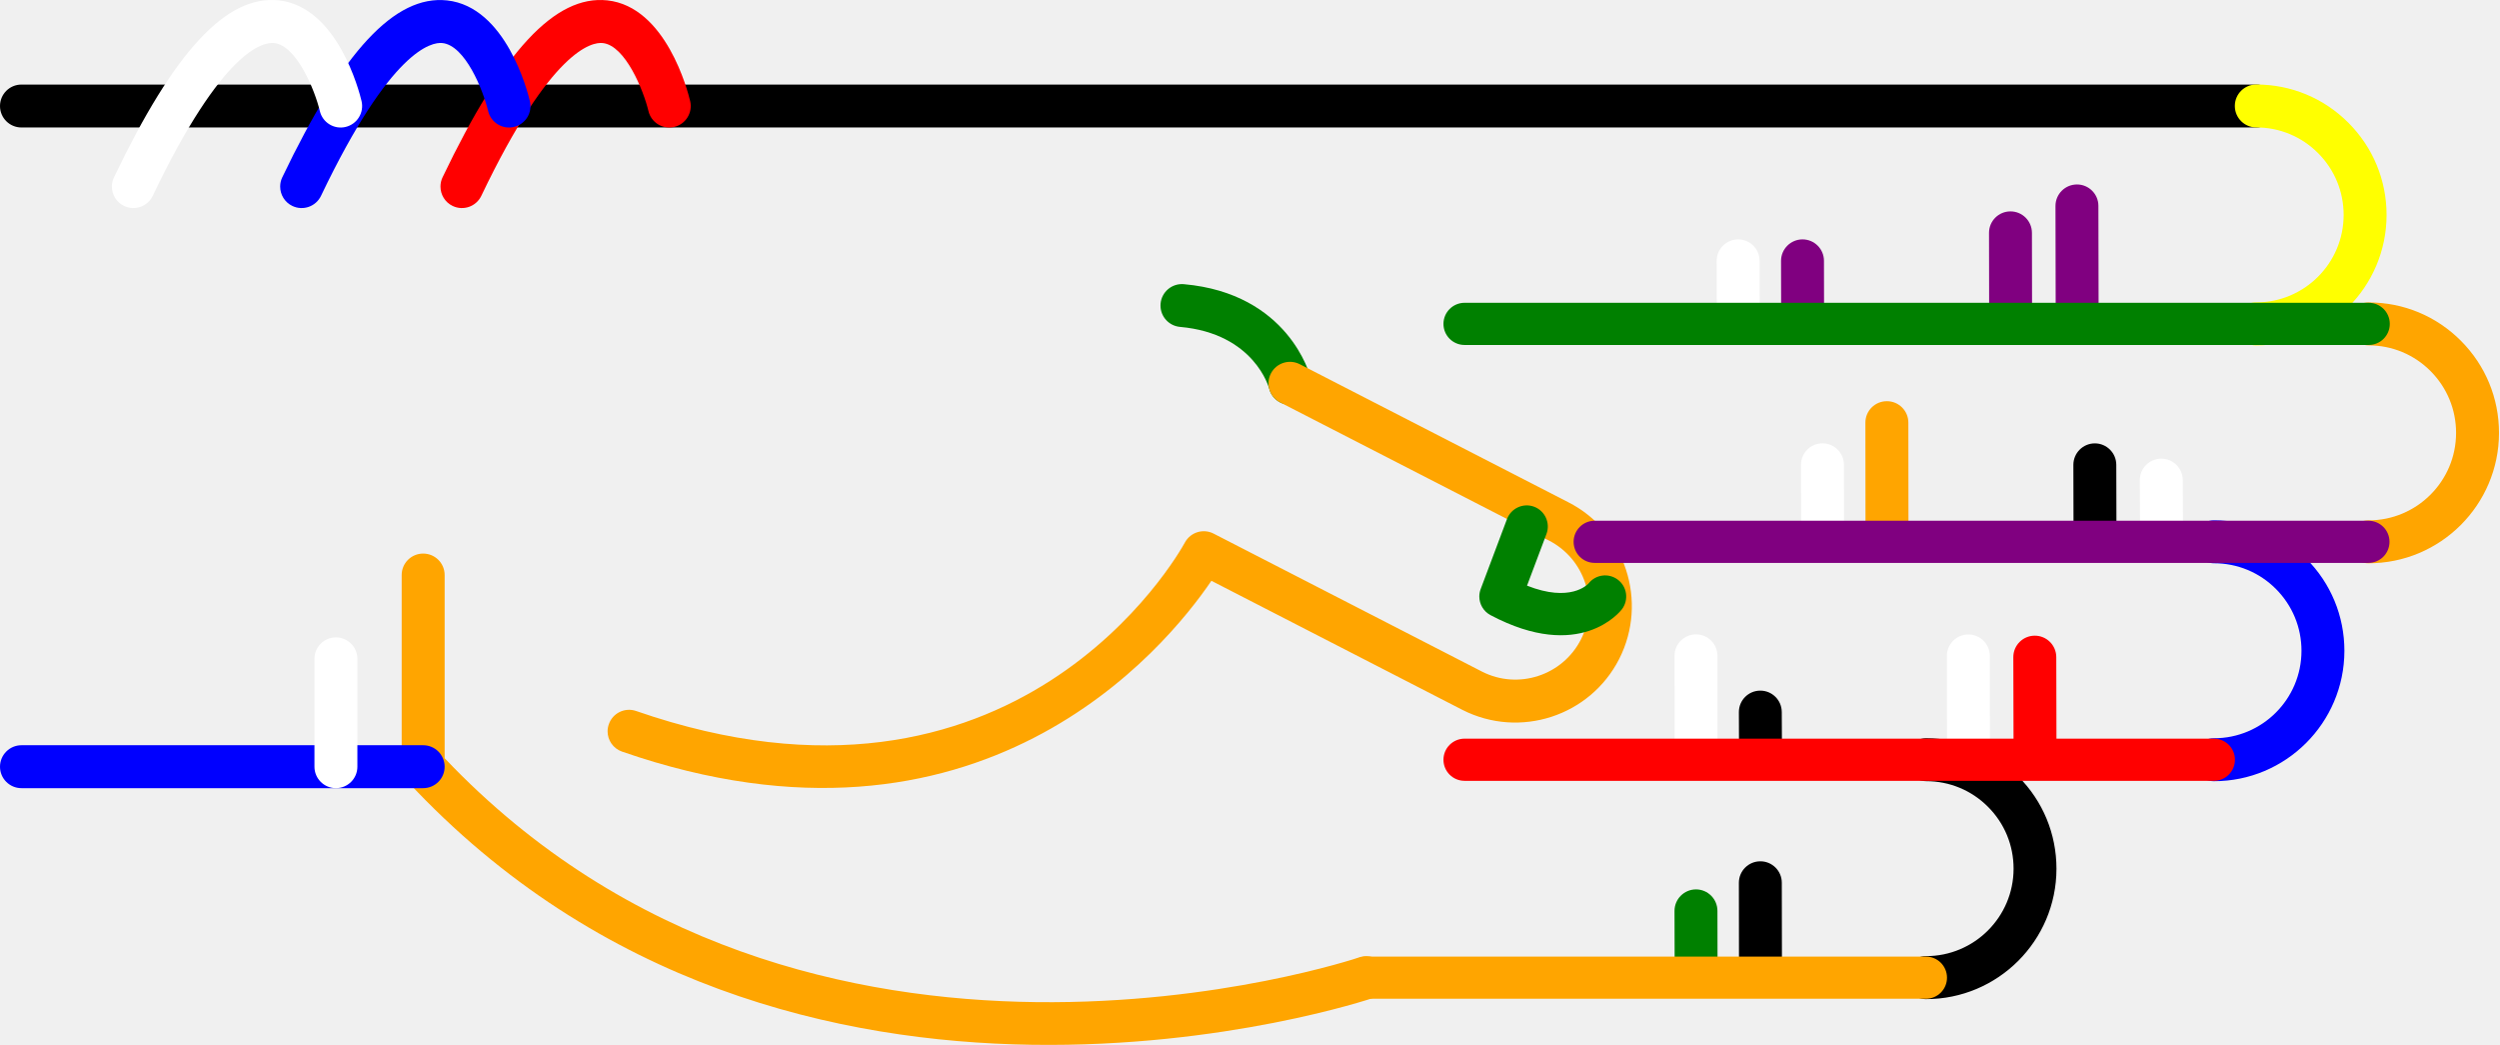
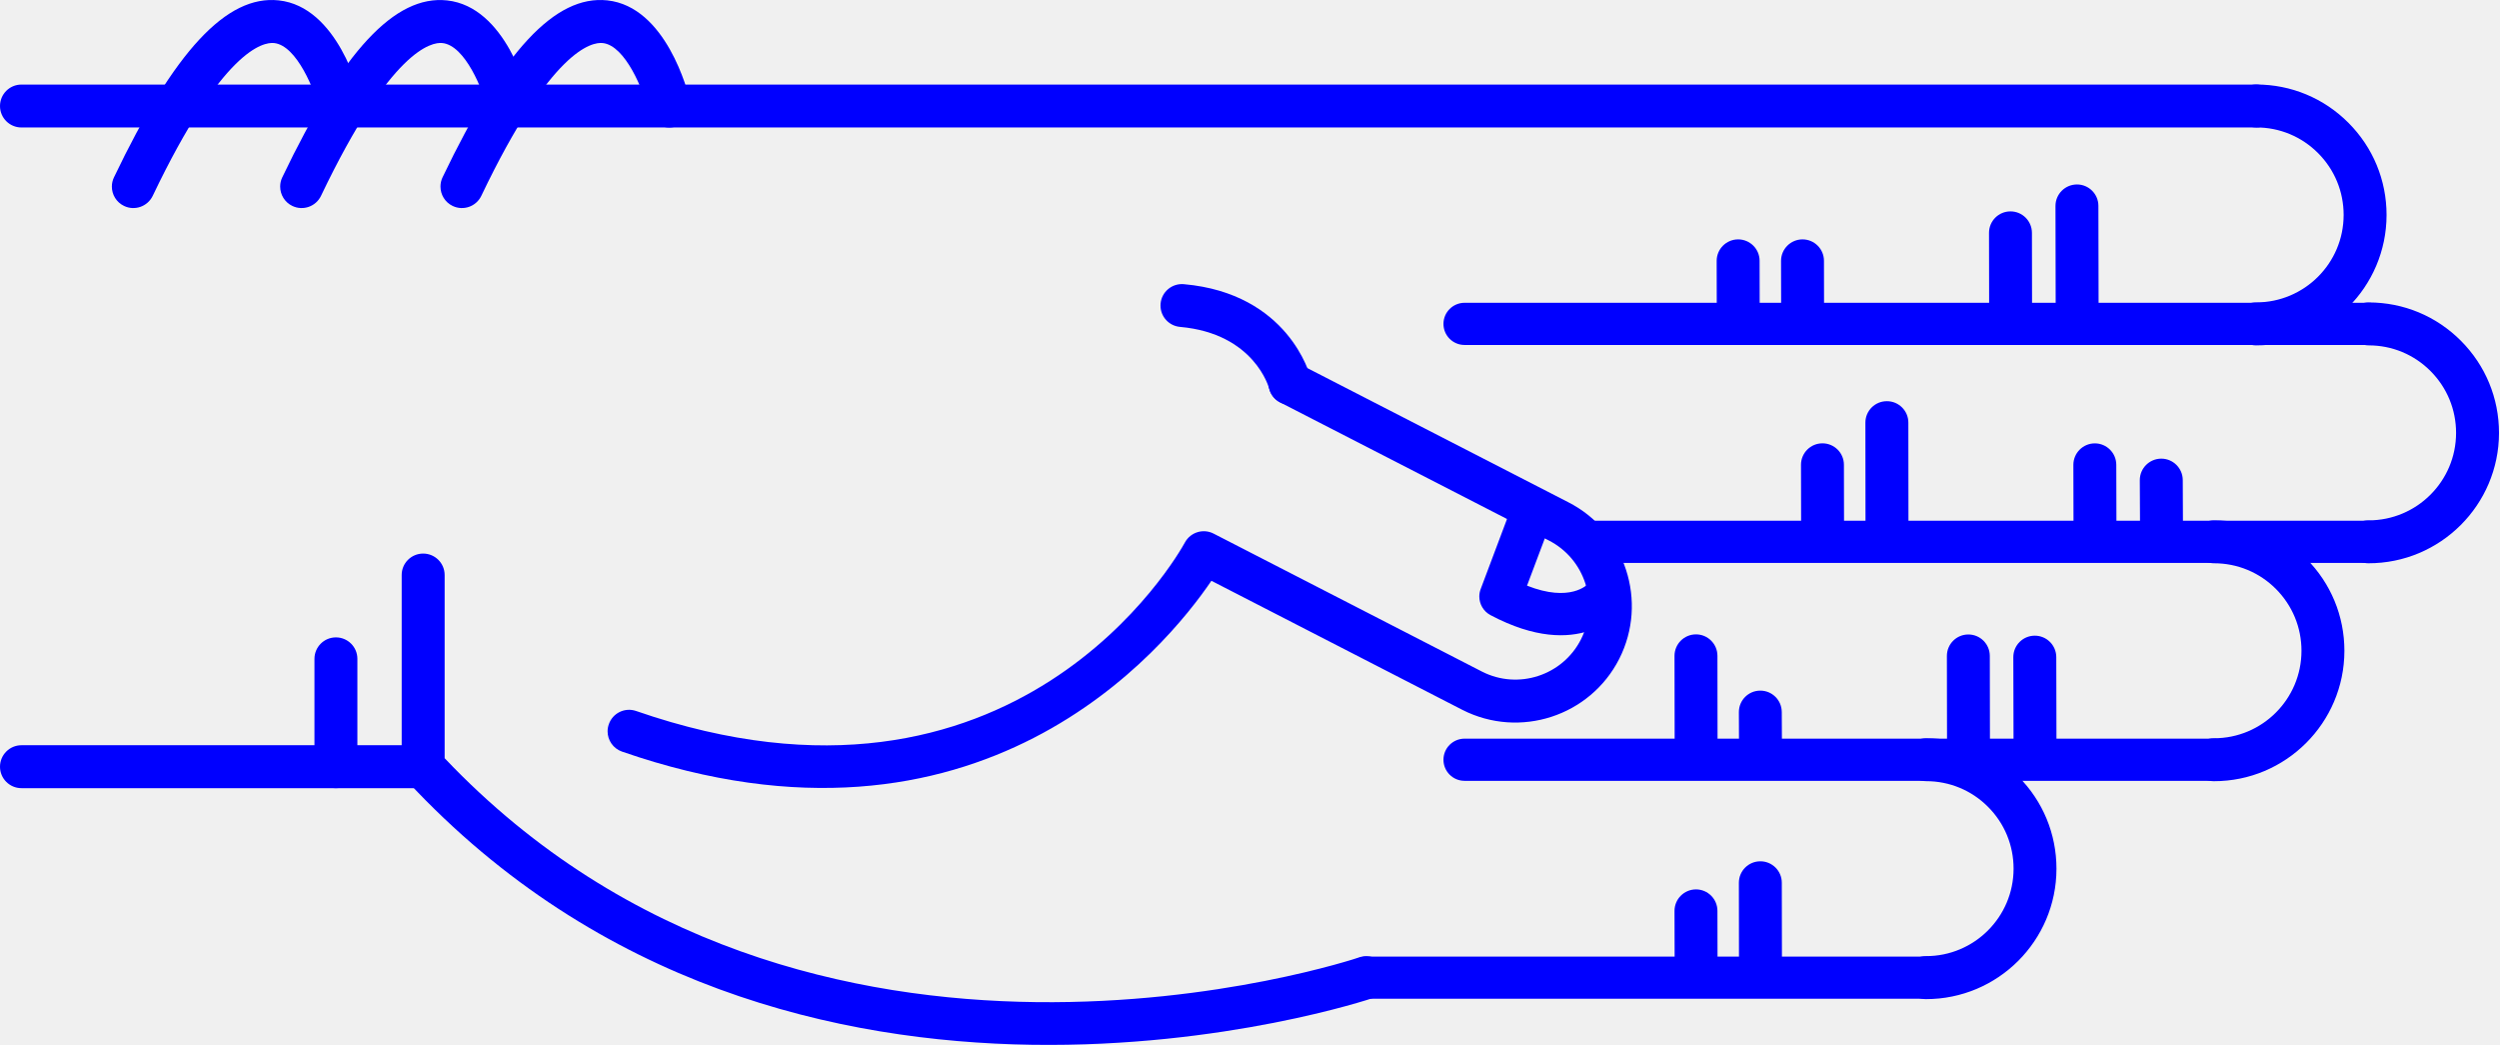
<svg xmlns="http://www.w3.org/2000/svg" version="1.1" x="0px" y="0px" viewBox="0 0 68.876 28.788" enable-background="new 0 0 100 100" xml:space="preserve" id="svg2" width="68.876" height="28.788">
  <defs id="defs70" />
  <g id="g3400" transform="matrix(0,-1,-1,0,95,61.63029)">
-     <path id="path4" d="m 45.789,83.929 -5.282,0 c -0.149,0 -0.293,-0.057 -0.403,-0.159 -11.343,-10.555 -6.022,-26.458 -5.968,-26.617 0.106,-0.308 0.443,-0.471 0.752,-0.366 0.309,0.107 0.473,0.443 0.366,0.752 -0.052,0.151 -5.064,15.182 5.487,25.206 l 5.047,0 c 0.327,0 0.591,0.265 0.591,0.592 0,0.327 -0.264,0.592 -0.59,0.592 z" style="fill:orange" />
-     <path id="path6" d="m 53.212,63.015 c -0.303,0 -0.561,-0.232 -0.588,-0.539 -0.183,-2.053 -1.684,-2.452 -1.699,-2.456 -0.317,-0.079 -0.509,-0.4 -0.43,-0.717 0.08,-0.317 0.399,-0.51 0.717,-0.43 0.096,0.023 2.333,0.617 2.589,3.498 0.029,0.326 -0.211,0.613 -0.537,0.642 -0.016,0.001 -0.034,0.002 -0.052,0.002 z" style="fill:green" />
-     <path id="path8" d="m 58.709,95 c -0.327,0 -0.591,-0.265 -0.591,-0.591 l 0,-61.595 c 0,-0.327 0.265,-0.592 0.591,-0.592 0.326,0 0.591,0.265 0.591,0.592 l 0,61.595 C 59.301,94.735 59.036,95 58.709,95 Z" style="fill:black" />
+     <path id="path4" d="m 45.789,83.929 -5.282,0 c -0.149,0 -0.293,-0.057 -0.403,-0.159 -11.343,-10.555 -6.022,-26.458 -5.968,-26.617 0.106,-0.308 0.443,-0.471 0.752,-0.366 0.309,0.107 0.473,0.443 0.366,0.752 -0.052,0.151 -5.064,15.182 5.487,25.206 l 5.047,0 c 0.327,0 0.591,0.265 0.591,0.592 0,0.327 -0.264,0.592 -0.59,0.592 z" style="fill:blue" />
+     <path id="path6" d="m 53.212,63.015 c -0.303,0 -0.561,-0.232 -0.588,-0.539 -0.183,-2.053 -1.684,-2.452 -1.699,-2.456 -0.317,-0.079 -0.509,-0.4 -0.43,-0.717 0.08,-0.317 0.399,-0.51 0.717,-0.43 0.096,0.023 2.333,0.617 2.589,3.498 0.029,0.326 -0.211,0.613 -0.537,0.642 -0.016,0.001 -0.034,0.002 -0.052,0.002 z" style="fill:blue" />
+     <path id="path8" d="m 58.709,95 c -0.327,0 -0.591,-0.265 -0.591,-0.591 l 0,-61.595 c 0,-0.327 0.265,-0.592 0.591,-0.592 0.326,0 0.591,0.265 0.591,0.592 l 0,61.595 C 59.301,94.735 59.036,95 58.709,95 Z" style="fill:blue" />
    <path id="path10" d="m 40.507,95 c -0.326,0 -0.591,-0.265 -0.591,-0.591 l 0,-11.072 c 0,-0.327 0.265,-0.592 0.591,-0.592 0.327,0 0.592,0.265 0.592,0.592 l 0,11.072 c 0,0.326 -0.266,0.591 -0.592,0.591 z" style="fill:blue" />
-     <path id="path12" d="m 43.479,86.333 -2.972,0 c -0.326,0 -0.591,-0.265 -0.591,-0.591 0,-0.327 0.265,-0.592 0.591,-0.592 l 2.972,0 c 0.327,0 0.591,0.265 0.591,0.592 0,0.326 -0.265,0.591 -0.591,0.591 z" style="fill:white" />
-     <path id="path14" d="m 56.49,82.86 c -0.221,0 -0.433,-0.124 -0.534,-0.336 -0.141,-0.295 -0.016,-0.648 0.278,-0.789 4.032,-1.927 4.242,-3.049 4.21,-3.347 -0.066,-0.625 -1.314,-1.127 -1.873,-1.26 -0.317,-0.075 -0.514,-0.395 -0.438,-0.712 0.076,-0.317 0.395,-0.513 0.712,-0.438 0.266,0.063 2.603,0.665 2.775,2.285 0.153,1.434 -1.396,2.876 -4.876,4.54 -0.081,0.039 -0.168,0.057 -0.254,0.057 z" style="fill:red" />
+     <path id="path12" d="m 43.479,86.333 -2.972,0 c -0.326,0 -0.591,-0.265 -0.591,-0.591 0,-0.327 0.265,-0.592 0.591,-0.592 l 2.972,0 c 0.327,0 0.591,0.265 0.591,0.592 0,0.326 -0.265,0.591 -0.591,0.591 z" style="fill:blue" />
+     <path id="path14" d="m 56.49,82.86 c -0.221,0 -0.433,-0.124 -0.534,-0.336 -0.141,-0.295 -0.016,-0.648 0.278,-0.789 4.032,-1.927 4.242,-3.049 4.21,-3.347 -0.066,-0.625 -1.314,-1.127 -1.873,-1.26 -0.317,-0.075 -0.514,-0.395 -0.438,-0.712 0.076,-0.317 0.395,-0.513 0.712,-0.438 0.266,0.063 2.603,0.665 2.775,2.285 0.153,1.434 -1.396,2.876 -4.876,4.54 -0.081,0.039 -0.168,0.057 -0.254,0.057 z" style="fill:blue" />
    <path id="path16" d="m 56.49,87.278 c -0.221,0 -0.433,-0.124 -0.534,-0.336 -0.141,-0.295 -0.016,-0.648 0.278,-0.789 4.031,-1.927 4.242,-3.048 4.21,-3.346 -0.066,-0.627 -1.291,-1.121 -1.874,-1.261 -0.317,-0.076 -0.513,-0.396 -0.437,-0.713 0.076,-0.317 0.394,-0.514 0.711,-0.437 0.266,0.062 2.603,0.664 2.775,2.285 0.153,1.434 -1.396,2.876 -4.876,4.54 -0.08,0.039 -0.167,0.057 -0.253,0.057 z" style="fill:blue" />
-     <path id="path18" d="m 56.49,91.917 c -0.221,0 -0.433,-0.124 -0.534,-0.337 -0.141,-0.294 -0.016,-0.647 0.278,-0.789 4.032,-1.927 4.242,-3.048 4.21,-3.346 -0.066,-0.626 -1.314,-1.127 -1.873,-1.26 -0.317,-0.075 -0.514,-0.394 -0.438,-0.711 0.076,-0.318 0.395,-0.514 0.712,-0.439 0.266,0.063 2.603,0.664 2.775,2.285 0.153,1.433 -1.396,2.875 -4.876,4.539 -0.081,0.039 -0.168,0.058 -0.254,0.058 z" style="fill:white" />
-     <path id="path20" d="m 41.482,78.254 c -0.245,0 -0.474,-0.154 -0.559,-0.398 -3.417,-9.857 2.855,-14.986 4.706,-16.244 l -3.557,-6.92 c -0.803,-1.581 -0.172,-3.517 1.405,-4.32 1.579,-0.801 3.514,-0.172 4.317,1.405 l 3.802,7.399 c 0.149,0.291 0.035,0.647 -0.256,0.797 -0.291,0.148 -0.647,0.034 -0.796,-0.255 l -3.802,-7.402 c -0.508,-0.998 -1.731,-1.396 -2.728,-0.889 -0.996,0.506 -1.394,1.73 -0.887,2.726 l 3.802,7.398 c 0.147,0.286 0.039,0.637 -0.244,0.791 -0.338,0.185 -8.27,4.663 -4.643,15.126 0.107,0.309 -0.057,0.646 -0.365,0.752 -0.066,0.023 -0.131,0.034 -0.195,0.034 z" style="fill:orange" />
-     <path id="path22" d="m 45.197,54.228 c -0.21,0 -0.411,-0.114 -0.514,-0.309 -1.308,-2.467 0.102,-3.576 0.162,-3.622 0.256,-0.193 0.62,-0.144 0.814,0.112 0.191,0.252 0.146,0.609 -0.1,0.805 -0.041,0.036 -0.534,0.51 -0.064,1.699 l 1.425,-0.536 c 0.299,-0.113 0.635,0.039 0.749,0.339 0.113,0.3 -0.039,0.635 -0.339,0.749 l -1.928,0.725 c -0.068,0.026 -0.137,0.038 -0.205,0.038 z" style="fill:green" />
-     <path id="path24" d="m 46.703,30.314 c -0.326,0 -0.591,-0.265 -0.591,-0.591 -0.003,-1.981 1.607,-3.596 3.588,-3.599 10e-4,0 0.003,0 0.004,0 0.958,0 1.859,0.373 2.538,1.05 0.68,0.678 1.055,1.58 1.056,2.54 0,0.327 -0.264,0.592 -0.591,0.592 l 0,0 c -0.327,0 -0.591,-0.264 -0.592,-0.591 0,-0.644 -0.252,-1.249 -0.708,-1.704 -0.456,-0.454 -1.06,-0.704 -1.703,-0.704 -10e-4,0 -10e-4,0 -0.003,0 -1.329,0.001 -2.409,1.084 -2.407,2.414 0.001,0.327 -0.264,0.592 -0.591,0.593 0,0 0,0 0,0 z" style="fill:orange" />
-     <path id="path26" d="m 52.707,33.413 c -0.326,0 -0.591,-0.265 -0.592,-0.591 -0.003,-1.981 1.607,-3.596 3.589,-3.599 10e-4,0 0.003,0 0.004,0 0.958,0 1.859,0.373 2.538,1.05 0.68,0.678 1.055,1.58 1.056,2.54 0,0.327 -0.264,0.592 -0.591,0.592 0,0 0,0 0,0 -0.327,0 -0.591,-0.264 -0.592,-0.591 0,-0.644 -0.252,-1.249 -0.708,-1.704 -0.455,-0.454 -1.06,-0.704 -1.702,-0.704 -0.001,0 -0.002,0 -0.003,0 -1.329,0.001 -2.409,1.084 -2.407,2.414 -10e-4,0.327 -0.265,0.592 -0.592,0.593 l 0,0 z" style="fill:yellow" />
+     <path id="path18" d="m 56.49,91.917 c -0.221,0 -0.433,-0.124 -0.534,-0.337 -0.141,-0.294 -0.016,-0.647 0.278,-0.789 4.032,-1.927 4.242,-3.048 4.21,-3.346 -0.066,-0.626 -1.314,-1.127 -1.873,-1.26 -0.317,-0.075 -0.514,-0.394 -0.438,-0.711 0.076,-0.318 0.395,-0.514 0.712,-0.439 0.266,0.063 2.603,0.664 2.775,2.285 0.153,1.433 -1.396,2.875 -4.876,4.539 -0.081,0.039 -0.168,0.058 -0.254,0.058 z" style="fill:blue" />
+     <path id="path20" d="m 41.482,78.254 c -0.245,0 -0.474,-0.154 -0.559,-0.398 -3.417,-9.857 2.855,-14.986 4.706,-16.244 l -3.557,-6.92 c -0.803,-1.581 -0.172,-3.517 1.405,-4.32 1.579,-0.801 3.514,-0.172 4.317,1.405 l 3.802,7.399 c 0.149,0.291 0.035,0.647 -0.256,0.797 -0.291,0.148 -0.647,0.034 -0.796,-0.255 l -3.802,-7.402 c -0.508,-0.998 -1.731,-1.396 -2.728,-0.889 -0.996,0.506 -1.394,1.73 -0.887,2.726 l 3.802,7.398 c 0.147,0.286 0.039,0.637 -0.244,0.791 -0.338,0.185 -8.27,4.663 -4.643,15.126 0.107,0.309 -0.057,0.646 -0.365,0.752 -0.066,0.023 -0.131,0.034 -0.195,0.034 z" style="fill:blue" />
+     <path id="path22" d="m 45.197,54.228 c -0.21,0 -0.411,-0.114 -0.514,-0.309 -1.308,-2.467 0.102,-3.576 0.162,-3.622 0.256,-0.193 0.62,-0.144 0.814,0.112 0.191,0.252 0.146,0.609 -0.1,0.805 -0.041,0.036 -0.534,0.51 -0.064,1.699 l 1.425,-0.536 c 0.299,-0.113 0.635,0.039 0.749,0.339 0.113,0.3 -0.039,0.635 -0.339,0.749 l -1.928,0.725 c -0.068,0.026 -0.137,0.038 -0.205,0.038 z" style="fill:blue" />
+     <path id="path24" d="m 46.703,30.314 c -0.326,0 -0.591,-0.265 -0.591,-0.591 -0.003,-1.981 1.607,-3.596 3.588,-3.599 10e-4,0 0.003,0 0.004,0 0.958,0 1.859,0.373 2.538,1.05 0.68,0.678 1.055,1.58 1.056,2.54 0,0.327 -0.264,0.592 -0.591,0.592 l 0,0 c -0.327,0 -0.591,-0.264 -0.592,-0.591 0,-0.644 -0.252,-1.249 -0.708,-1.704 -0.456,-0.454 -1.06,-0.704 -1.703,-0.704 -10e-4,0 -10e-4,0 -0.003,0 -1.329,0.001 -2.409,1.084 -2.407,2.414 0.001,0.327 -0.264,0.592 -0.591,0.593 0,0 0,0 0,0 z" style="fill:blue" />
+     <path id="path26" d="m 52.707,33.413 c -0.326,0 -0.591,-0.265 -0.592,-0.591 -0.003,-1.981 1.607,-3.596 3.589,-3.599 10e-4,0 0.003,0 0.004,0 0.958,0 1.859,0.373 2.538,1.05 0.68,0.678 1.055,1.58 1.056,2.54 0,0.327 -0.264,0.592 -0.591,0.592 0,0 0,0 0,0 -0.327,0 -0.591,-0.264 -0.592,-0.591 0,-0.644 -0.252,-1.249 -0.708,-1.704 -0.455,-0.454 -1.06,-0.704 -1.702,-0.704 -0.001,0 -0.002,0 -0.003,0 -1.329,0.001 -2.409,1.084 -2.407,2.414 -10e-4,0.327 -0.265,0.592 -0.592,0.593 l 0,0 z" style="fill:blue" />
    <path id="path28" d="m 40.699,34.575 c -0.327,0 -0.591,-0.265 -0.591,-0.591 -0.003,-1.981 1.607,-3.596 3.588,-3.599 0.001,0 0.003,0 0.004,0 0.958,0 1.859,0.373 2.538,1.05 0.68,0.678 1.055,1.58 1.056,2.54 0.001,0.327 -0.264,0.592 -0.59,0.592 0,0 -10e-4,0 -10e-4,0 -0.326,0 -0.591,-0.265 -0.591,-0.591 -0.001,-0.644 -0.252,-1.249 -0.708,-1.704 -0.456,-0.454 -1.06,-0.704 -1.703,-0.704 -10e-4,0 -0.002,0 -0.003,0 -1.329,10e-4 -2.409,1.084 -2.407,2.414 0,0.327 -0.265,0.592 -0.592,0.593 l 0,0 z" style="fill:blue" />
-     <path id="path30" d="m 34.695,42.51 c -0.326,0 -0.591,-0.265 -0.591,-0.591 -0.002,-1.981 1.607,-3.595 3.589,-3.598 0.001,0 0.003,0 0.004,0 0.958,0 1.859,0.373 2.538,1.049 0.68,0.678 1.055,1.58 1.056,2.54 0,0.327 -0.264,0.592 -0.59,0.592 l -10e-4,0 c -0.327,0 -0.591,-0.265 -0.591,-0.591 -0.001,-0.644 -0.252,-1.25 -0.708,-1.704 -0.455,-0.455 -1.06,-0.704 -1.703,-0.704 0,0 -10e-4,0 -0.002,0 -1.329,10e-4 -2.409,1.084 -2.407,2.414 -0.001,0.327 -0.266,0.593 -0.594,0.593 l 0,0 z" style="fill:black" />
-     <path id="path32" d="m 55.957,38.348 c -10e-4,0 -10e-4,0 0,0 l -3.131,-0.006 c -0.327,-10e-4 -0.591,-0.266 -0.59,-0.593 0,-0.326 0.265,-0.59 0.591,-0.59 0,0 0.001,0 0.001,0 l 3.13,0.006 c 0.327,0 0.591,0.266 0.59,0.592 -0.001,0.326 -0.265,0.591 -0.591,0.591 z" style="fill:purple" />
-     <path id="path34" d="m 55.215,40.18 c 0,0 -0.001,0 0,0 l -2.474,-0.004 c -0.327,0 -0.591,-0.266 -0.59,-0.593 0,-0.326 0.265,-0.59 0.591,-0.59 0,0 0,0 0.001,0 l 2.473,0.004 c 0.327,10e-4 0.591,0.266 0.59,0.593 0,0.325 -0.264,0.59 -0.591,0.59 z" style="fill:purple" />
-     <path id="path36" d="m 54.443,45.912 -10e-4,0 -1.565,-0.003 c -0.327,-10e-4 -0.591,-0.267 -0.59,-0.593 10e-4,-0.326 0.266,-0.59 0.592,-0.59 0,0 0,0 0.001,0 l 1.565,0.003 c 0.327,0 0.59,0.266 0.59,0.592 -10e-4,0.326 -0.266,0.591 -0.592,0.591 z" style="fill:purple" />
-     <path id="path38" d="m 54.443,47.686 -10e-4,0 -1.565,-0.003 c -0.327,0 -0.591,-0.267 -0.59,-0.593 10e-4,-0.326 0.266,-0.59 0.592,-0.59 0,0 0,0 0.001,0 l 1.565,0.003 c 0.327,0 0.59,0.266 0.59,0.592 -10e-4,0.327 -0.266,0.591 -0.592,0.591 z" style="fill:white" />
-     <path id="path40" d="m 43.526,39.51 -0.001,0 -2.356,-0.006 c -0.327,-10e-4 -0.59,-0.266 -0.59,-0.593 10e-4,-0.326 0.265,-0.59 0.591,-0.59 0,0 10e-4,0 10e-4,0 l 2.356,0.005 c 0.327,10e-4 0.591,0.267 0.59,0.593 0,0.327 -0.265,0.591 -0.591,0.591 z" style="fill:red" />
-     <path id="path42" d="m 43.559,41.341 c 0,0 0,0 0,0 l -2.474,-0.004 c -0.327,0 -0.591,-0.266 -0.59,-0.593 0,-0.326 0.265,-0.59 0.591,-0.59 0,0 0,0 0.001,0 l 2.473,0.004 c 0.327,10e-4 0.591,0.266 0.59,0.593 0,0.326 -0.265,0.59 -0.591,0.59 z" style="fill:white" />
-     <path id="path44" d="m 42.012,47.074 c 0,0 -10e-4,0 -0.002,0 l -0.791,-0.003 c -0.327,-0.002 -0.59,-0.268 -0.589,-0.594 10e-4,-0.326 0.266,-0.589 0.591,-0.589 0,0 0.001,0 0.002,0 l 0.791,0.004 c 0.327,10e-4 0.591,0.267 0.589,0.594 -0.001,0.325 -0.265,0.588 -0.591,0.588 z" style="fill:black" />
-     <path id="path46" d="m 43.562,48.848 c 0,0 -10e-4,0 -10e-4,0 l -2.339,-0.004 c -0.327,0 -0.591,-0.266 -0.59,-0.592 0,-0.326 0.265,-0.59 0.591,-0.59 l 0,0 2.34,0.003 c 0.327,10e-4 0.591,0.266 0.59,0.593 -10e-4,0.325 -0.265,0.59 -0.591,0.59 z" style="fill:white" />
-     <path id="path48" d="m 37.31,47.074 c 0,0 0,0 0,0 l -2.341,-0.003 c -0.327,-10e-4 -0.591,-0.266 -0.591,-0.593 10e-4,-0.326 0.266,-0.591 0.592,-0.591 l 10e-4,0 2.34,0.004 c 0.326,0 0.591,0.266 0.59,0.592 0,0.326 -0.265,0.591 -0.591,0.591 z" style="fill:black" />
-     <path id="path50" d="m 36.535,48.848 c 0,0 0,0 0,0 l -1.566,-0.004 c -0.327,0 -0.591,-0.266 -0.59,-0.592 0.001,-0.327 0.266,-0.59 0.592,-0.59 0,0 0,0 0.001,0 l 1.565,0.003 c 0.327,10e-4 0.591,0.267 0.59,0.593 -0.001,0.325 -0.266,0.59 -0.592,0.59 z" style="fill:green" />
-     <path id="path52" d="m 48.402,36.024 c 0,0 -10e-4,0 -0.002,0 l -1.194,-0.006 c -0.327,-10e-4 -0.59,-0.268 -0.588,-0.594 10e-4,-0.326 0.266,-0.589 0.591,-0.589 10e-4,0 0.002,0 0.002,0 l 1.194,0.005 c 0.327,0.002 0.59,0.268 0.589,0.594 -0.002,0.327 -0.266,0.59 -0.592,0.59 z" style="fill:white" />
-     <path id="path54" d="m 48.823,37.855 -10e-4,0 -1.698,-0.004 c -0.327,-10e-4 -0.591,-0.267 -0.59,-0.593 0,-0.326 0.265,-0.59 0.591,-0.59 0,0 10e-4,0 0.002,0 l 1.698,0.004 c 0.327,0.001 0.591,0.267 0.59,0.593 -10e-4,0.326 -0.266,0.59 -0.592,0.59 z" style="fill:black" />
-     <path id="path56" d="m 49.987,43.587 c 0,0 -0.001,0 0,0 l -2.729,-0.003 c -0.326,0 -0.59,-0.266 -0.59,-0.593 0,-0.326 0.265,-0.591 0.591,-0.591 0,0 0,0 0,0 l 2.728,0.003 c 0.327,0 0.591,0.266 0.59,0.592 0.001,0.328 -0.264,0.592 -0.59,0.592 z" style="fill:orange" />
-     <path id="path58" d="m 48.825,45.362 -0.001,0 -1.565,-0.003 c -0.327,0 -0.591,-0.266 -0.59,-0.593 0.001,-0.326 0.266,-0.59 0.591,-0.59 0,0 0,0 0,0 l 1.566,0.003 c 0.326,0 0.591,0.266 0.59,0.593 0,0.326 -0.265,0.59 -0.591,0.59 z" style="fill:white" />
-     <path id="path60" d="m 34.695,57.927 c -0.321,0 -0.581,-0.26 -0.581,-0.581 l 0,-15.427 c 0,-0.321 0.26,-0.581 0.581,-0.581 0.321,0 0.581,0.26 0.581,0.581 l 0,15.427 c 0,0.321 -0.259,0.581 -0.581,0.581 z" style="fill:orange" />
-     <path id="path62" d="m 40.699,55.216 c -0.321,0 -0.581,-0.26 -0.581,-0.581 l 0,-20.652 c 0,-0.321 0.26,-0.581 0.581,-0.581 0.321,0 0.581,0.26 0.581,0.581 l 0,20.651 c 0,0.322 -0.26,0.582 -0.581,0.582 z" style="fill:red" />
-     <path id="path64" d="m 46.703,51.629 c -0.321,0 -0.581,-0.26 -0.581,-0.581 l 0,-21.325 c 0,-0.321 0.26,-0.581 0.581,-0.581 0.321,0 0.581,0.26 0.581,0.581 l 0,21.325 c 0,0.321 -0.261,0.581 -0.581,0.581 z" style="fill:purple" />
-     <path id="path66" d="m 52.707,55.216 c -0.321,0 -0.581,-0.26 -0.581,-0.581 l 0,-24.92 c 0,-0.321 0.26,-0.581 0.581,-0.581 0.321,0 0.581,0.26 0.581,0.581 l 0,24.919 c 0,0.322 -0.261,0.582 -0.581,0.582 z" style="fill:green" />
+     <path id="path30" d="m 34.695,42.51 c -0.326,0 -0.591,-0.265 -0.591,-0.591 -0.002,-1.981 1.607,-3.595 3.589,-3.598 0.001,0 0.003,0 0.004,0 0.958,0 1.859,0.373 2.538,1.049 0.68,0.678 1.055,1.58 1.056,2.54 0,0.327 -0.264,0.592 -0.59,0.592 l -10e-4,0 c -0.327,0 -0.591,-0.265 -0.591,-0.591 -0.001,-0.644 -0.252,-1.25 -0.708,-1.704 -0.455,-0.455 -1.06,-0.704 -1.703,-0.704 0,0 -10e-4,0 -0.002,0 -1.329,10e-4 -2.409,1.084 -2.407,2.414 -0.001,0.327 -0.266,0.593 -0.594,0.593 l 0,0 z" style="fill:blue" />
+     <path id="path32" d="m 55.957,38.348 c -10e-4,0 -10e-4,0 0,0 l -3.131,-0.006 c -0.327,-10e-4 -0.591,-0.266 -0.59,-0.593 0,-0.326 0.265,-0.59 0.591,-0.59 0,0 0.001,0 0.001,0 l 3.13,0.006 c 0.327,0 0.591,0.266 0.59,0.592 -0.001,0.326 -0.265,0.591 -0.591,0.591 z" style="fill:blue" />
+     <path id="path34" d="m 55.215,40.18 c 0,0 -0.001,0 0,0 l -2.474,-0.004 c -0.327,0 -0.591,-0.266 -0.59,-0.593 0,-0.326 0.265,-0.59 0.591,-0.59 0,0 0,0 0.001,0 l 2.473,0.004 c 0.327,10e-4 0.591,0.266 0.59,0.593 0,0.325 -0.264,0.59 -0.591,0.59 z" style="fill:blue" />
+     <path id="path36" d="m 54.443,45.912 -10e-4,0 -1.565,-0.003 c -0.327,-10e-4 -0.591,-0.267 -0.59,-0.593 10e-4,-0.326 0.266,-0.59 0.592,-0.59 0,0 0,0 0.001,0 l 1.565,0.003 c 0.327,0 0.59,0.266 0.59,0.592 -10e-4,0.326 -0.266,0.591 -0.592,0.591 z" style="fill:blue" />
+     <path id="path38" d="m 54.443,47.686 -10e-4,0 -1.565,-0.003 c -0.327,0 -0.591,-0.267 -0.59,-0.593 10e-4,-0.326 0.266,-0.59 0.592,-0.59 0,0 0,0 0.001,0 l 1.565,0.003 c 0.327,0 0.59,0.266 0.59,0.592 -10e-4,0.327 -0.266,0.591 -0.592,0.591 z" style="fill:blue" />
+     <path id="path40" d="m 43.526,39.51 -0.001,0 -2.356,-0.006 c -0.327,-10e-4 -0.59,-0.266 -0.59,-0.593 10e-4,-0.326 0.265,-0.59 0.591,-0.59 0,0 10e-4,0 10e-4,0 l 2.356,0.005 c 0.327,10e-4 0.591,0.267 0.59,0.593 0,0.327 -0.265,0.591 -0.591,0.591 z" style="fill:blue" />
+     <path id="path42" d="m 43.559,41.341 c 0,0 0,0 0,0 l -2.474,-0.004 c -0.327,0 -0.591,-0.266 -0.59,-0.593 0,-0.326 0.265,-0.59 0.591,-0.59 0,0 0,0 0.001,0 l 2.473,0.004 c 0.327,10e-4 0.591,0.266 0.59,0.593 0,0.326 -0.265,0.59 -0.591,0.59 z" style="fill:blue" />
+     <path id="path44" d="m 42.012,47.074 c 0,0 -10e-4,0 -0.002,0 l -0.791,-0.003 c -0.327,-0.002 -0.59,-0.268 -0.589,-0.594 10e-4,-0.326 0.266,-0.589 0.591,-0.589 0,0 0.001,0 0.002,0 l 0.791,0.004 c 0.327,10e-4 0.591,0.267 0.589,0.594 -0.001,0.325 -0.265,0.588 -0.591,0.588 z" style="fill:blue" />
+     <path id="path46" d="m 43.562,48.848 c 0,0 -10e-4,0 -10e-4,0 l -2.339,-0.004 c -0.327,0 -0.591,-0.266 -0.59,-0.592 0,-0.326 0.265,-0.59 0.591,-0.59 l 0,0 2.34,0.003 c 0.327,10e-4 0.591,0.266 0.59,0.593 -10e-4,0.325 -0.265,0.59 -0.591,0.59 z" style="fill:blue" />
+     <path id="path48" d="m 37.31,47.074 c 0,0 0,0 0,0 l -2.341,-0.003 c -0.327,-10e-4 -0.591,-0.266 -0.591,-0.593 10e-4,-0.326 0.266,-0.591 0.592,-0.591 l 10e-4,0 2.34,0.004 c 0.326,0 0.591,0.266 0.59,0.592 0,0.326 -0.265,0.591 -0.591,0.591 z" style="fill:blue" />
+     <path id="path50" d="m 36.535,48.848 c 0,0 0,0 0,0 l -1.566,-0.004 c -0.327,0 -0.591,-0.266 -0.59,-0.592 0.001,-0.327 0.266,-0.59 0.592,-0.59 0,0 0,0 0.001,0 l 1.565,0.003 c 0.327,10e-4 0.591,0.267 0.59,0.593 -0.001,0.325 -0.266,0.59 -0.592,0.59 z" style="fill:blue" />
+     <path id="path52" d="m 48.402,36.024 c 0,0 -10e-4,0 -0.002,0 l -1.194,-0.006 c -0.327,-10e-4 -0.59,-0.268 -0.588,-0.594 10e-4,-0.326 0.266,-0.589 0.591,-0.589 10e-4,0 0.002,0 0.002,0 l 1.194,0.005 c 0.327,0.002 0.59,0.268 0.589,0.594 -0.002,0.327 -0.266,0.59 -0.592,0.59 z" style="fill:blue" />
+     <path id="path54" d="m 48.823,37.855 -10e-4,0 -1.698,-0.004 c -0.327,-10e-4 -0.591,-0.267 -0.59,-0.593 0,-0.326 0.265,-0.59 0.591,-0.59 0,0 10e-4,0 0.002,0 l 1.698,0.004 c 0.327,0.001 0.591,0.267 0.59,0.593 -10e-4,0.326 -0.266,0.59 -0.592,0.59 z" style="fill:blue" />
+     <path id="path56" d="m 49.987,43.587 c 0,0 -0.001,0 0,0 l -2.729,-0.003 c -0.326,0 -0.59,-0.266 -0.59,-0.593 0,-0.326 0.265,-0.591 0.591,-0.591 0,0 0,0 0,0 l 2.728,0.003 c 0.327,0 0.591,0.266 0.59,0.592 0.001,0.328 -0.264,0.592 -0.59,0.592 z" style="fill:blue" />
+     <path id="path58" d="m 48.825,45.362 -0.001,0 -1.565,-0.003 c -0.327,0 -0.591,-0.266 -0.59,-0.593 0.001,-0.326 0.266,-0.59 0.591,-0.59 0,0 0,0 0,0 l 1.566,0.003 c 0.326,0 0.591,0.266 0.59,0.593 0,0.326 -0.265,0.59 -0.591,0.59 z" style="fill:blue" />
+     <path id="path60" d="m 34.695,57.927 c -0.321,0 -0.581,-0.26 -0.581,-0.581 l 0,-15.427 c 0,-0.321 0.26,-0.581 0.581,-0.581 0.321,0 0.581,0.26 0.581,0.581 l 0,15.427 c 0,0.321 -0.259,0.581 -0.581,0.581 z" style="fill:blue" />
+     <path id="path62" d="m 40.699,55.216 c -0.321,0 -0.581,-0.26 -0.581,-0.581 l 0,-20.652 c 0,-0.321 0.26,-0.581 0.581,-0.581 0.321,0 0.581,0.26 0.581,0.581 l 0,20.651 c 0,0.322 -0.26,0.582 -0.581,0.582 z" style="fill:blue" />
+     <path id="path64" d="m 46.703,51.629 c -0.321,0 -0.581,-0.26 -0.581,-0.581 l 0,-21.325 c 0,-0.321 0.26,-0.581 0.581,-0.581 0.321,0 0.581,0.26 0.581,0.581 l 0,21.325 c 0,0.321 -0.261,0.581 -0.581,0.581 z" style="fill:blue" />
+     <path id="path66" d="m 52.707,55.216 c -0.321,0 -0.581,-0.26 -0.581,-0.581 l 0,-24.92 c 0,-0.321 0.26,-0.581 0.581,-0.581 0.321,0 0.581,0.26 0.581,0.581 l 0,24.919 c 0,0.322 -0.261,0.582 -0.581,0.582 z" style="fill:blue" />
  </g>
</svg>
